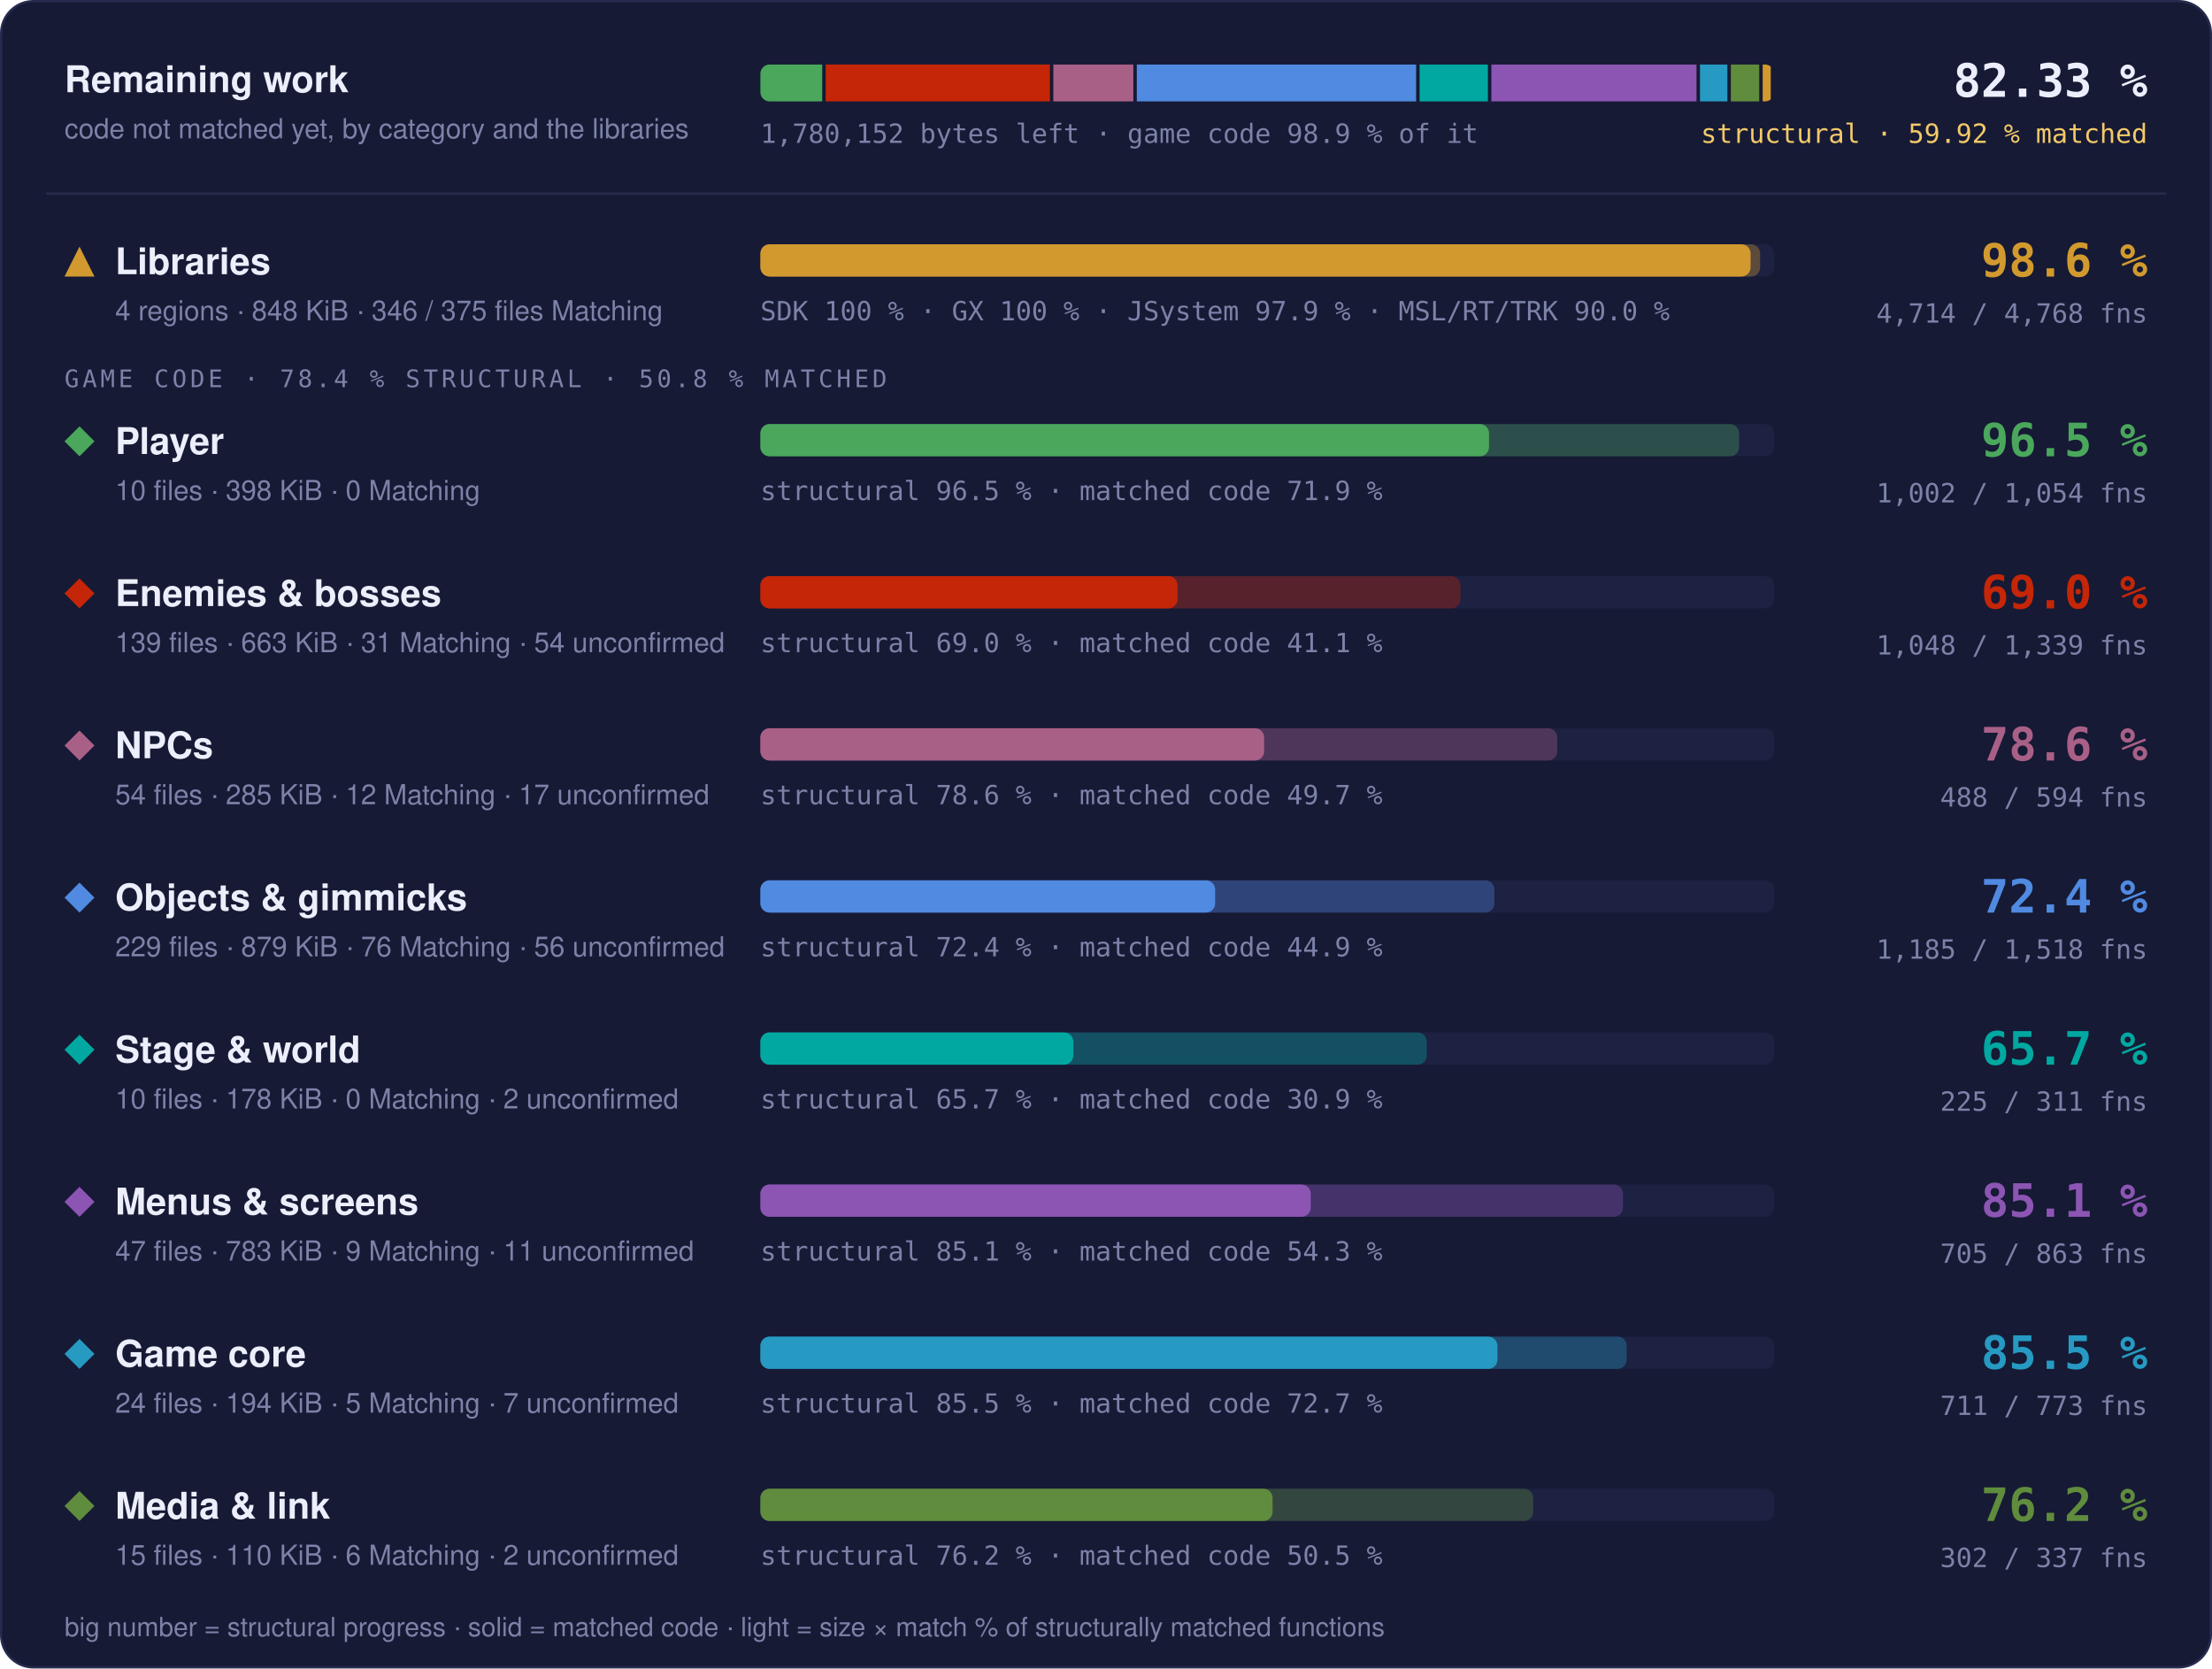
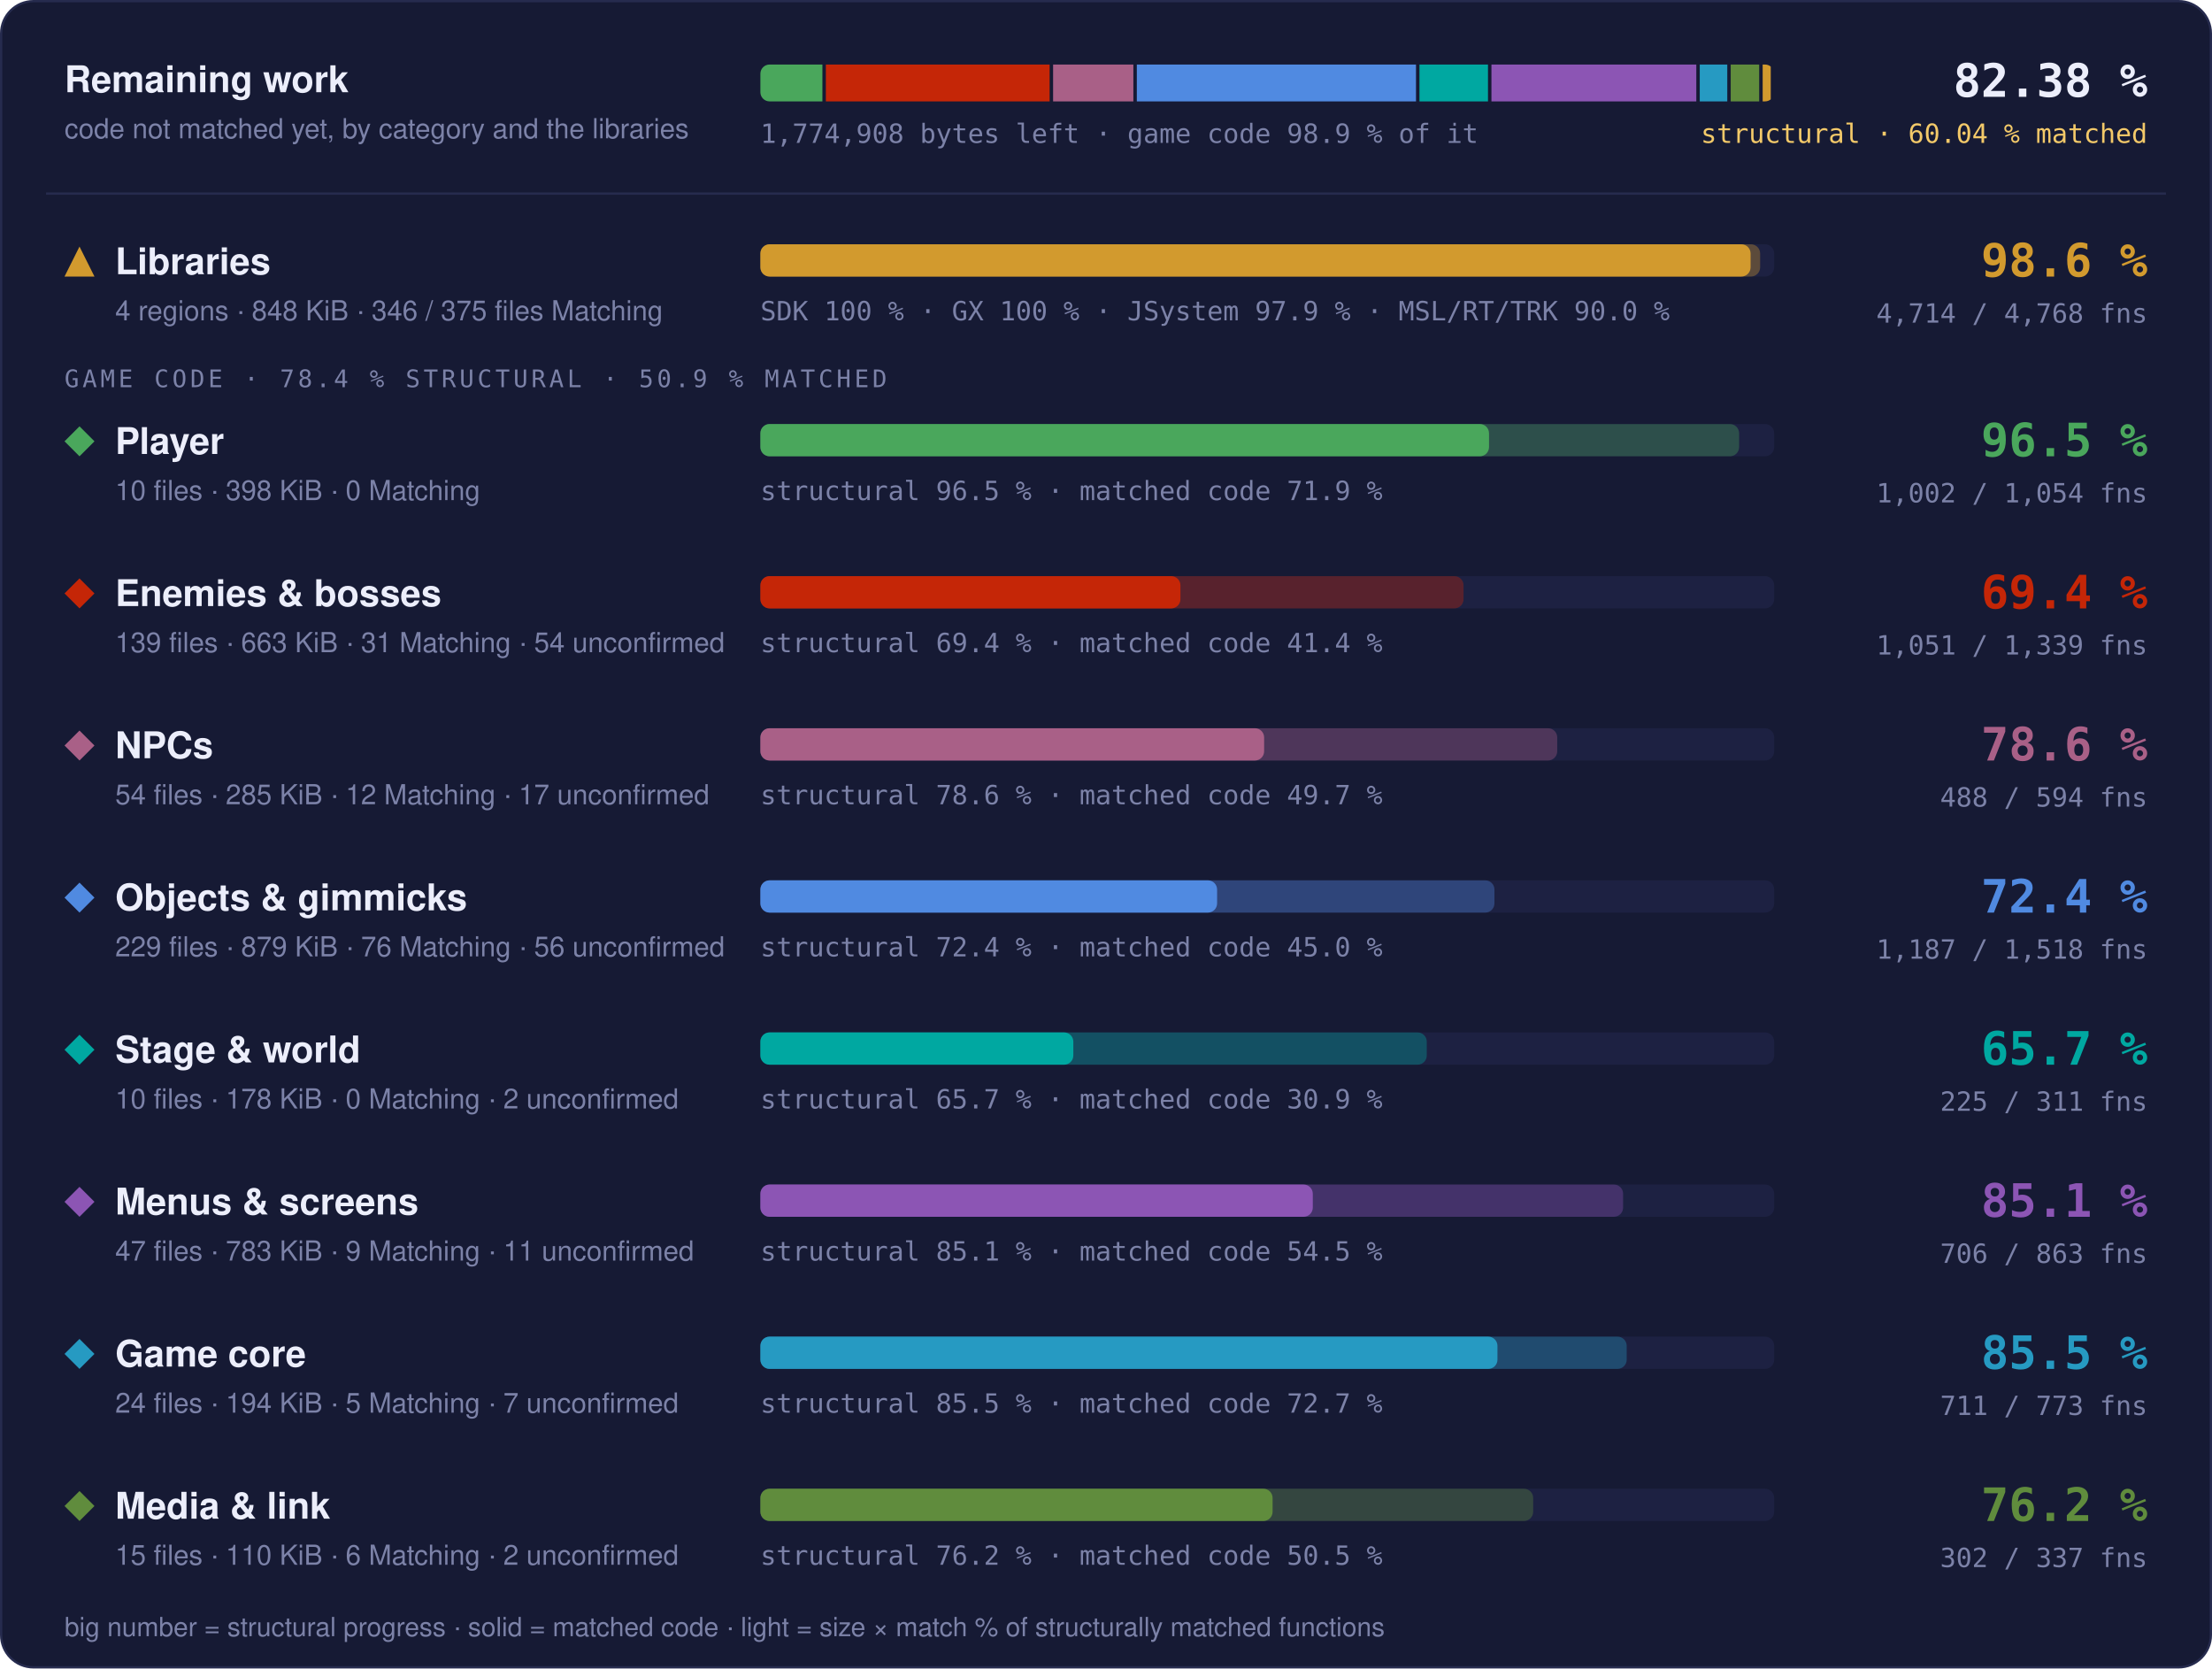
- <svg xmlns="http://www.w3.org/2000/svg" width="960" height="724" viewBox="0 0 960 724" role="img" aria-label="Progress overview: Libraries 98.6 % structural, 97.7 % matched code, 4714 of 4768 functions; Player 96.5 % structural, 71.9 % matched code, 1002 of 1054 functions; Enemies &amp; bosses 69.0 % structural, 41.1 % matched code, 1048 of 1339 functions; NPCs 78.6 % structural, 49.7 % matched code, 488 of 594 functions; Objects &amp; gimmicks 72.4 % structural, 44.9 % matched code, 1185 of 1518 functions; Stage &amp; world 65.7 % structural, 30.9 % matched code, 225 of 311 functions; Menus &amp; screens 85.1 % structural, 54.3 % matched code, 705 of 863 functions; Game core 85.5 % structural, 72.7 % matched code, 711 of 773 functions; Media &amp; link 76.2 % structural, 50.5 % matched code, 302 of 337 functions">
+ <svg xmlns="http://www.w3.org/2000/svg" width="960" height="724" viewBox="0 0 960 724" role="img" aria-label="Progress overview: Libraries 98.6 % structural, 97.7 % matched code, 4714 of 4768 functions; Player 96.5 % structural, 71.9 % matched code, 1002 of 1054 functions; Enemies &amp; bosses 69.4 % structural, 41.4 % matched code, 1051 of 1339 functions; NPCs 78.6 % structural, 49.7 % matched code, 488 of 594 functions; Objects &amp; gimmicks 72.4 % structural, 45.0 % matched code, 1187 of 1518 functions; Stage &amp; world 65.7 % structural, 30.9 % matched code, 225 of 311 functions; Menus &amp; screens 85.1 % structural, 54.5 % matched code, 706 of 863 functions; Game core 85.5 % structural, 72.7 % matched code, 711 of 773 functions; Media &amp; link 76.2 % structural, 50.5 % matched code, 302 of 337 functions">
  <style>text { font-family: -apple-system, BlinkMacSystemFont, 'Segoe UI', Helvetica, Arial, sans-serif; } .mono { font-family: ui-monospace, SFMono-Regular, 'SF Mono', Menlo, Consolas, monospace; } .grow { transform-box: fill-box; transform-origin: 0 50%; animation: grow 1.4s cubic-bezier(.2,.8,.2,1) both; } @keyframes grow { from { transform: scaleX(0); } } @media (prefers-reduced-motion: reduce) { * { animation: none !important; } }</style>
  <rect x="0.5" y="0.5" width="959" height="723" rx="14" fill="#161a34" stroke="#262b4e" />
  <text x="28" y="40" font-size="16" font-weight="700" fill="#eceefb">Remaining work</text>
  <text x="28" y="60" font-size="12" fill="#7c82a8">code not matched yet, by category and the libraries</text>
  <clipPath id="rw">
    <rect x="330" y="28" width="440" height="16" rx="4" />
  </clipPath>
  <g clip-path="url(#rw)">
-     <rect class="grow" x="330.00" y="28" width="26.84" height="16" fill="#4aa75c" />
-     <rect class="grow" x="358.34" y="28" width="97.31" height="16" fill="#c52607" />
-     <rect class="grow" x="457.14" y="28" width="34.73" height="16" fill="#a96087" />
-     <rect class="grow" x="493.37" y="28" width="121.23" height="16" fill="#508ae1" />
-     <rect class="grow" x="616.10" y="28" width="29.65" height="16" fill="#00a8a1" />
-     <rect class="grow" x="647.25" y="28" width="89.03" height="16" fill="#8c55b4" />
-     <rect class="grow" x="737.78" y="28" width="11.90" height="16" fill="#269ac2" />
-     <rect class="grow" x="751.18" y="28" width="12.32" height="16" fill="#608c3d" />
-     <rect class="grow" x="765.00" y="28" width="3.50" height="16" fill="#d29a2e" />
+     <rect class="grow" x="330.00" y="28" width="26.92" height="16" fill="#4aa75c" />
+     <rect class="grow" x="358.42" y="28" width="97.12" height="16" fill="#c52607" />
+     <rect class="grow" x="457.04" y="28" width="34.84" height="16" fill="#a96087" />
+     <rect class="grow" x="493.38" y="28" width="121.16" height="16" fill="#508ae1" />
+     <rect class="grow" x="616.04" y="28" width="29.74" height="16" fill="#00a8a1" />
+     <rect class="grow" x="647.28" y="28" width="88.91" height="16" fill="#8c55b4" />
+     <rect class="grow" x="737.69" y="28" width="11.94" height="16" fill="#269ac2" />
+     <rect class="grow" x="751.12" y="28" width="12.36" height="16" fill="#608c3d" />
+     <rect class="grow" x="764.99" y="28" width="3.51" height="16" fill="#d29a2e" />
  </g>
-   <text x="330" y="62" class="mono" font-size="11.5" fill="#7c82a8">1,780,152 bytes left · game code 98.9 % of it</text>
-   <text x="932" y="42" text-anchor="end" class="mono" font-size="20" font-weight="700" fill="#eceefb">82.33 %</text>
-   <text x="932" y="62" text-anchor="end" class="mono" font-size="11.5" fill="#f3c969">structural · 59.92 % matched</text>
+   <text x="330" y="62" class="mono" font-size="11.5" fill="#7c82a8">1,774,908 bytes left · game code 98.9 % of it</text>
+   <text x="932" y="42" text-anchor="end" class="mono" font-size="20" font-weight="700" fill="#eceefb">82.38 %</text>
+   <text x="932" y="62" text-anchor="end" class="mono" font-size="11.5" fill="#f3c969">structural · 60.04 % matched</text>
  <line x1="20" x2="940" y1="84" y2="84" stroke="#262b4e" />
  <g fill="#d29a2e">
    <path d="M34.5 107L41 120L28 120Z" />
  </g>
  <text x="50" y="119" font-size="16" font-weight="700" fill="#eceefb">Libraries</text>
  <text x="50" y="139" font-size="12" fill="#7c82a8">4 regions · 848 KiB · 346 / 375 files Matching</text>
  <rect x="330" y="106" width="440" height="14" rx="4" fill="#1d2142" />
  <rect class="grow" style="animation-delay:0.0s" x="330" y="106" width="433.89" height="14" rx="4" fill="#d29a2e" fill-opacity="0.35" />
  <rect class="grow" style="animation-delay:0.0s" x="330" y="106" width="429.75" height="14" rx="4" fill="#d29a2e" />
  <text x="330" y="139" class="mono" font-size="11.5" fill="#7c82a8">SDK 100 % · GX 100 % · JSystem 97.9 % · MSL/RT/TRK 90.0 %</text>
  <text x="932" y="120" text-anchor="end" class="mono" font-size="20" font-weight="700" fill="#d29a2e">98.6 %</text>
  <text x="932" y="140" text-anchor="end" class="mono" font-size="11.5" fill="#7c82a8">4,714 / 4,768 fns</text>
-   <text x="28" y="168" class="mono" font-size="10.5" letter-spacing="0.14em" fill="#7c82a8">GAME CODE · 78.4 % STRUCTURAL · 50.8 % MATCHED</text>
+   <text x="28" y="168" class="mono" font-size="10.5" letter-spacing="0.14em" fill="#7c82a8">GAME CODE · 78.4 % STRUCTURAL · 50.9 % MATCHED</text>
  <g fill="#4aa75c">
    <path d="M34.5 185L41 191.5L34.5 198L28 191.5Z" />
  </g>
  <text x="50" y="197" font-size="16" font-weight="700" fill="#eceefb">Player</text>
  <text x="50" y="217" font-size="12" fill="#7c82a8">10 files · 398 KiB · 0 Matching</text>
  <rect x="330" y="184" width="440" height="14" rx="4" fill="#1d2142" />
  <rect class="grow" style="animation-delay:0.1s" x="330" y="184" width="424.77" height="14" rx="4" fill="#4aa75c" fill-opacity="0.35" />
  <rect class="grow" style="animation-delay:0.1s" x="330" y="184" width="316.23" height="14" rx="4" fill="#4aa75c" />
  <text x="330" y="217" class="mono" font-size="11.5" fill="#7c82a8">structural 96.5 % · matched code 71.9 %</text>
  <text x="932" y="198" text-anchor="end" class="mono" font-size="20" font-weight="700" fill="#4aa75c">96.5 %</text>
  <text x="932" y="218" text-anchor="end" class="mono" font-size="11.5" fill="#7c82a8">1,002 / 1,054 fns</text>
  <g fill="#c52607">
    <path d="M34.5 251L41 257.5L34.5 264L28 257.5Z" />
  </g>
  <text x="50" y="263" font-size="16" font-weight="700" fill="#eceefb">Enemies &amp; bosses</text>
  <text x="50" y="283" font-size="12" fill="#7c82a8">139 files · 663 KiB · 31 Matching · 54 unconfirmed</text>
  <rect x="330" y="250" width="440" height="14" rx="4" fill="#1d2142" />
-   <rect class="grow" style="animation-delay:0.2s" x="330" y="250" width="303.81" height="14" rx="4" fill="#c52607" fill-opacity="0.35" />
-   <rect class="grow" style="animation-delay:0.2s" x="330" y="250" width="181.05" height="14" rx="4" fill="#c52607" />
-   <text x="330" y="283" class="mono" font-size="11.5" fill="#7c82a8">structural 69.0 % · matched code 41.1 %</text>
-   <text x="932" y="264" text-anchor="end" class="mono" font-size="20" font-weight="700" fill="#c52607">69.0 %</text>
-   <text x="932" y="284" text-anchor="end" class="mono" font-size="11.5" fill="#7c82a8">1,048 / 1,339 fns</text>
+   <rect class="grow" style="animation-delay:0.2s" x="330" y="250" width="305.18" height="14" rx="4" fill="#c52607" fill-opacity="0.35" />
+   <rect class="grow" style="animation-delay:0.2s" x="330" y="250" width="182.30" height="14" rx="4" fill="#c52607" />
+   <text x="330" y="283" class="mono" font-size="11.5" fill="#7c82a8">structural 69.4 % · matched code 41.4 %</text>
+   <text x="932" y="264" text-anchor="end" class="mono" font-size="20" font-weight="700" fill="#c52607">69.4 %</text>
+   <text x="932" y="284" text-anchor="end" class="mono" font-size="11.5" fill="#7c82a8">1,051 / 1,339 fns</text>
  <g fill="#a96087">
    <path d="M34.5 317L41 323.5L34.5 330L28 323.5Z" />
  </g>
  <text x="50" y="329" font-size="16" font-weight="700" fill="#eceefb">NPCs</text>
  <text x="50" y="349" font-size="12" fill="#7c82a8">54 files · 285 KiB · 12 Matching · 17 unconfirmed</text>
  <rect x="330" y="316" width="440" height="14" rx="4" fill="#1d2142" />
  <rect class="grow" style="animation-delay:0.3s" x="330" y="316" width="345.83" height="14" rx="4" fill="#a96087" fill-opacity="0.35" />
  <rect class="grow" style="animation-delay:0.3s" x="330" y="316" width="218.63" height="14" rx="4" fill="#a96087" />
  <text x="330" y="349" class="mono" font-size="11.5" fill="#7c82a8">structural 78.6 % · matched code 49.7 %</text>
  <text x="932" y="330" text-anchor="end" class="mono" font-size="20" font-weight="700" fill="#a96087">78.6 %</text>
  <text x="932" y="350" text-anchor="end" class="mono" font-size="11.5" fill="#7c82a8">488 / 594 fns</text>
  <g fill="#508ae1">
    <path d="M34.5 383L41 389.5L34.5 396L28 389.5Z" />
  </g>
  <text x="50" y="395" font-size="16" font-weight="700" fill="#eceefb">Objects &amp; gimmicks</text>
  <text x="50" y="415" font-size="12" fill="#7c82a8">229 files · 879 KiB · 76 Matching · 56 unconfirmed</text>
  <rect x="330" y="382" width="440" height="14" rx="4" fill="#1d2142" />
-   <rect class="grow" style="animation-delay:0.4s" x="330" y="382" width="318.55" height="14" rx="4" fill="#508ae1" fill-opacity="0.35" />
-   <rect class="grow" style="animation-delay:0.4s" x="330" y="382" width="197.37" height="14" rx="4" fill="#508ae1" />
-   <text x="330" y="415" class="mono" font-size="11.5" fill="#7c82a8">structural 72.4 % · matched code 44.9 %</text>
+   <rect class="grow" style="animation-delay:0.4s" x="330" y="382" width="318.58" height="14" rx="4" fill="#508ae1" fill-opacity="0.35" />
+   <rect class="grow" style="animation-delay:0.4s" x="330" y="382" width="198.22" height="14" rx="4" fill="#508ae1" />
+   <text x="330" y="415" class="mono" font-size="11.5" fill="#7c82a8">structural 72.4 % · matched code 45.0 %</text>
  <text x="932" y="396" text-anchor="end" class="mono" font-size="20" font-weight="700" fill="#508ae1">72.4 %</text>
-   <text x="932" y="416" text-anchor="end" class="mono" font-size="11.5" fill="#7c82a8">1,185 / 1,518 fns</text>
+   <text x="932" y="416" text-anchor="end" class="mono" font-size="11.5" fill="#7c82a8">1,187 / 1,518 fns</text>
  <g fill="#00a8a1">
    <path d="M34.5 449L41 455.5L34.5 462L28 455.5Z" />
  </g>
  <text x="50" y="461" font-size="16" font-weight="700" fill="#eceefb">Stage &amp; world</text>
  <text x="50" y="481" font-size="12" fill="#7c82a8">10 files · 178 KiB · 0 Matching · 2 unconfirmed</text>
  <rect x="330" y="448" width="440" height="14" rx="4" fill="#1d2142" />
  <rect class="grow" style="animation-delay:0.5s" x="330" y="448" width="289.21" height="14" rx="4" fill="#00a8a1" fill-opacity="0.35" />
  <rect class="grow" style="animation-delay:0.5s" x="330" y="448" width="135.82" height="14" rx="4" fill="#00a8a1" />
  <text x="330" y="481" class="mono" font-size="11.5" fill="#7c82a8">structural 65.7 % · matched code 30.9 %</text>
  <text x="932" y="462" text-anchor="end" class="mono" font-size="20" font-weight="700" fill="#00a8a1">65.7 %</text>
  <text x="932" y="482" text-anchor="end" class="mono" font-size="11.5" fill="#7c82a8">225 / 311 fns</text>
  <g fill="#8c55b4">
    <path d="M34.5 515L41 521.5L34.5 528L28 521.5Z" />
  </g>
  <text x="50" y="527" font-size="16" font-weight="700" fill="#eceefb">Menus &amp; screens</text>
  <text x="50" y="547" font-size="12" fill="#7c82a8">47 files · 783 KiB · 9 Matching · 11 unconfirmed</text>
  <rect x="330" y="514" width="440" height="14" rx="4" fill="#1d2142" />
-   <rect class="grow" style="animation-delay:0.6s" x="330" y="514" width="374.39" height="14" rx="4" fill="#8c55b4" fill-opacity="0.35" />
-   <rect class="grow" style="animation-delay:0.6s" x="330" y="514" width="238.87" height="14" rx="4" fill="#8c55b4" />
-   <text x="330" y="547" class="mono" font-size="11.5" fill="#7c82a8">structural 85.1 % · matched code 54.3 %</text>
+   <rect class="grow" style="animation-delay:0.6s" x="330" y="514" width="374.42" height="14" rx="4" fill="#8c55b4" fill-opacity="0.35" />
+   <rect class="grow" style="animation-delay:0.6s" x="330" y="514" width="239.75" height="14" rx="4" fill="#8c55b4" />
+   <text x="330" y="547" class="mono" font-size="11.5" fill="#7c82a8">structural 85.1 % · matched code 54.5 %</text>
  <text x="932" y="528" text-anchor="end" class="mono" font-size="20" font-weight="700" fill="#8c55b4">85.1 %</text>
-   <text x="932" y="548" text-anchor="end" class="mono" font-size="11.5" fill="#7c82a8">705 / 863 fns</text>
+   <text x="932" y="548" text-anchor="end" class="mono" font-size="11.5" fill="#7c82a8">706 / 863 fns</text>
  <g fill="#269ac2">
    <path d="M34.5 581L41 587.5L34.5 594L28 587.5Z" />
  </g>
  <text x="50" y="593" font-size="16" font-weight="700" fill="#eceefb">Game core</text>
  <text x="50" y="613" font-size="12" fill="#7c82a8">24 files · 194 KiB · 5 Matching · 7 unconfirmed</text>
  <rect x="330" y="580" width="440" height="14" rx="4" fill="#1d2142" />
  <rect class="grow" style="animation-delay:0.7s" x="330" y="580" width="375.98" height="14" rx="4" fill="#269ac2" fill-opacity="0.35" />
  <rect class="grow" style="animation-delay:0.7s" x="330" y="580" width="319.89" height="14" rx="4" fill="#269ac2" />
  <text x="330" y="613" class="mono" font-size="11.5" fill="#7c82a8">structural 85.5 % · matched code 72.7 %</text>
  <text x="932" y="594" text-anchor="end" class="mono" font-size="20" font-weight="700" fill="#269ac2">85.5 %</text>
  <text x="932" y="614" text-anchor="end" class="mono" font-size="11.5" fill="#7c82a8">711 / 773 fns</text>
  <g fill="#608c3d">
    <path d="M34.5 647L41 653.5L34.5 660L28 653.5Z" />
  </g>
  <text x="50" y="659" font-size="16" font-weight="700" fill="#eceefb">Media &amp; link</text>
  <text x="50" y="679" font-size="12" fill="#7c82a8">15 files · 110 KiB · 6 Matching · 2 unconfirmed</text>
  <rect x="330" y="646" width="440" height="14" rx="4" fill="#1d2142" />
  <rect class="grow" style="animation-delay:0.8s" x="330" y="646" width="335.39" height="14" rx="4" fill="#608c3d" fill-opacity="0.35" />
  <rect class="grow" style="animation-delay:0.8s" x="330" y="646" width="222.30" height="14" rx="4" fill="#608c3d" />
  <text x="330" y="679" class="mono" font-size="11.5" fill="#7c82a8">structural 76.2 % · matched code 50.5 %</text>
  <text x="932" y="660" text-anchor="end" class="mono" font-size="20" font-weight="700" fill="#608c3d">76.2 %</text>
  <text x="932" y="680" text-anchor="end" class="mono" font-size="11.5" fill="#7c82a8">302 / 337 fns</text>
  <text x="28" y="710" font-size="11.5" fill="#7c82a8">big number = structural progress · solid = matched code · light = size × match % of structurally matched functions</text>
</svg>
